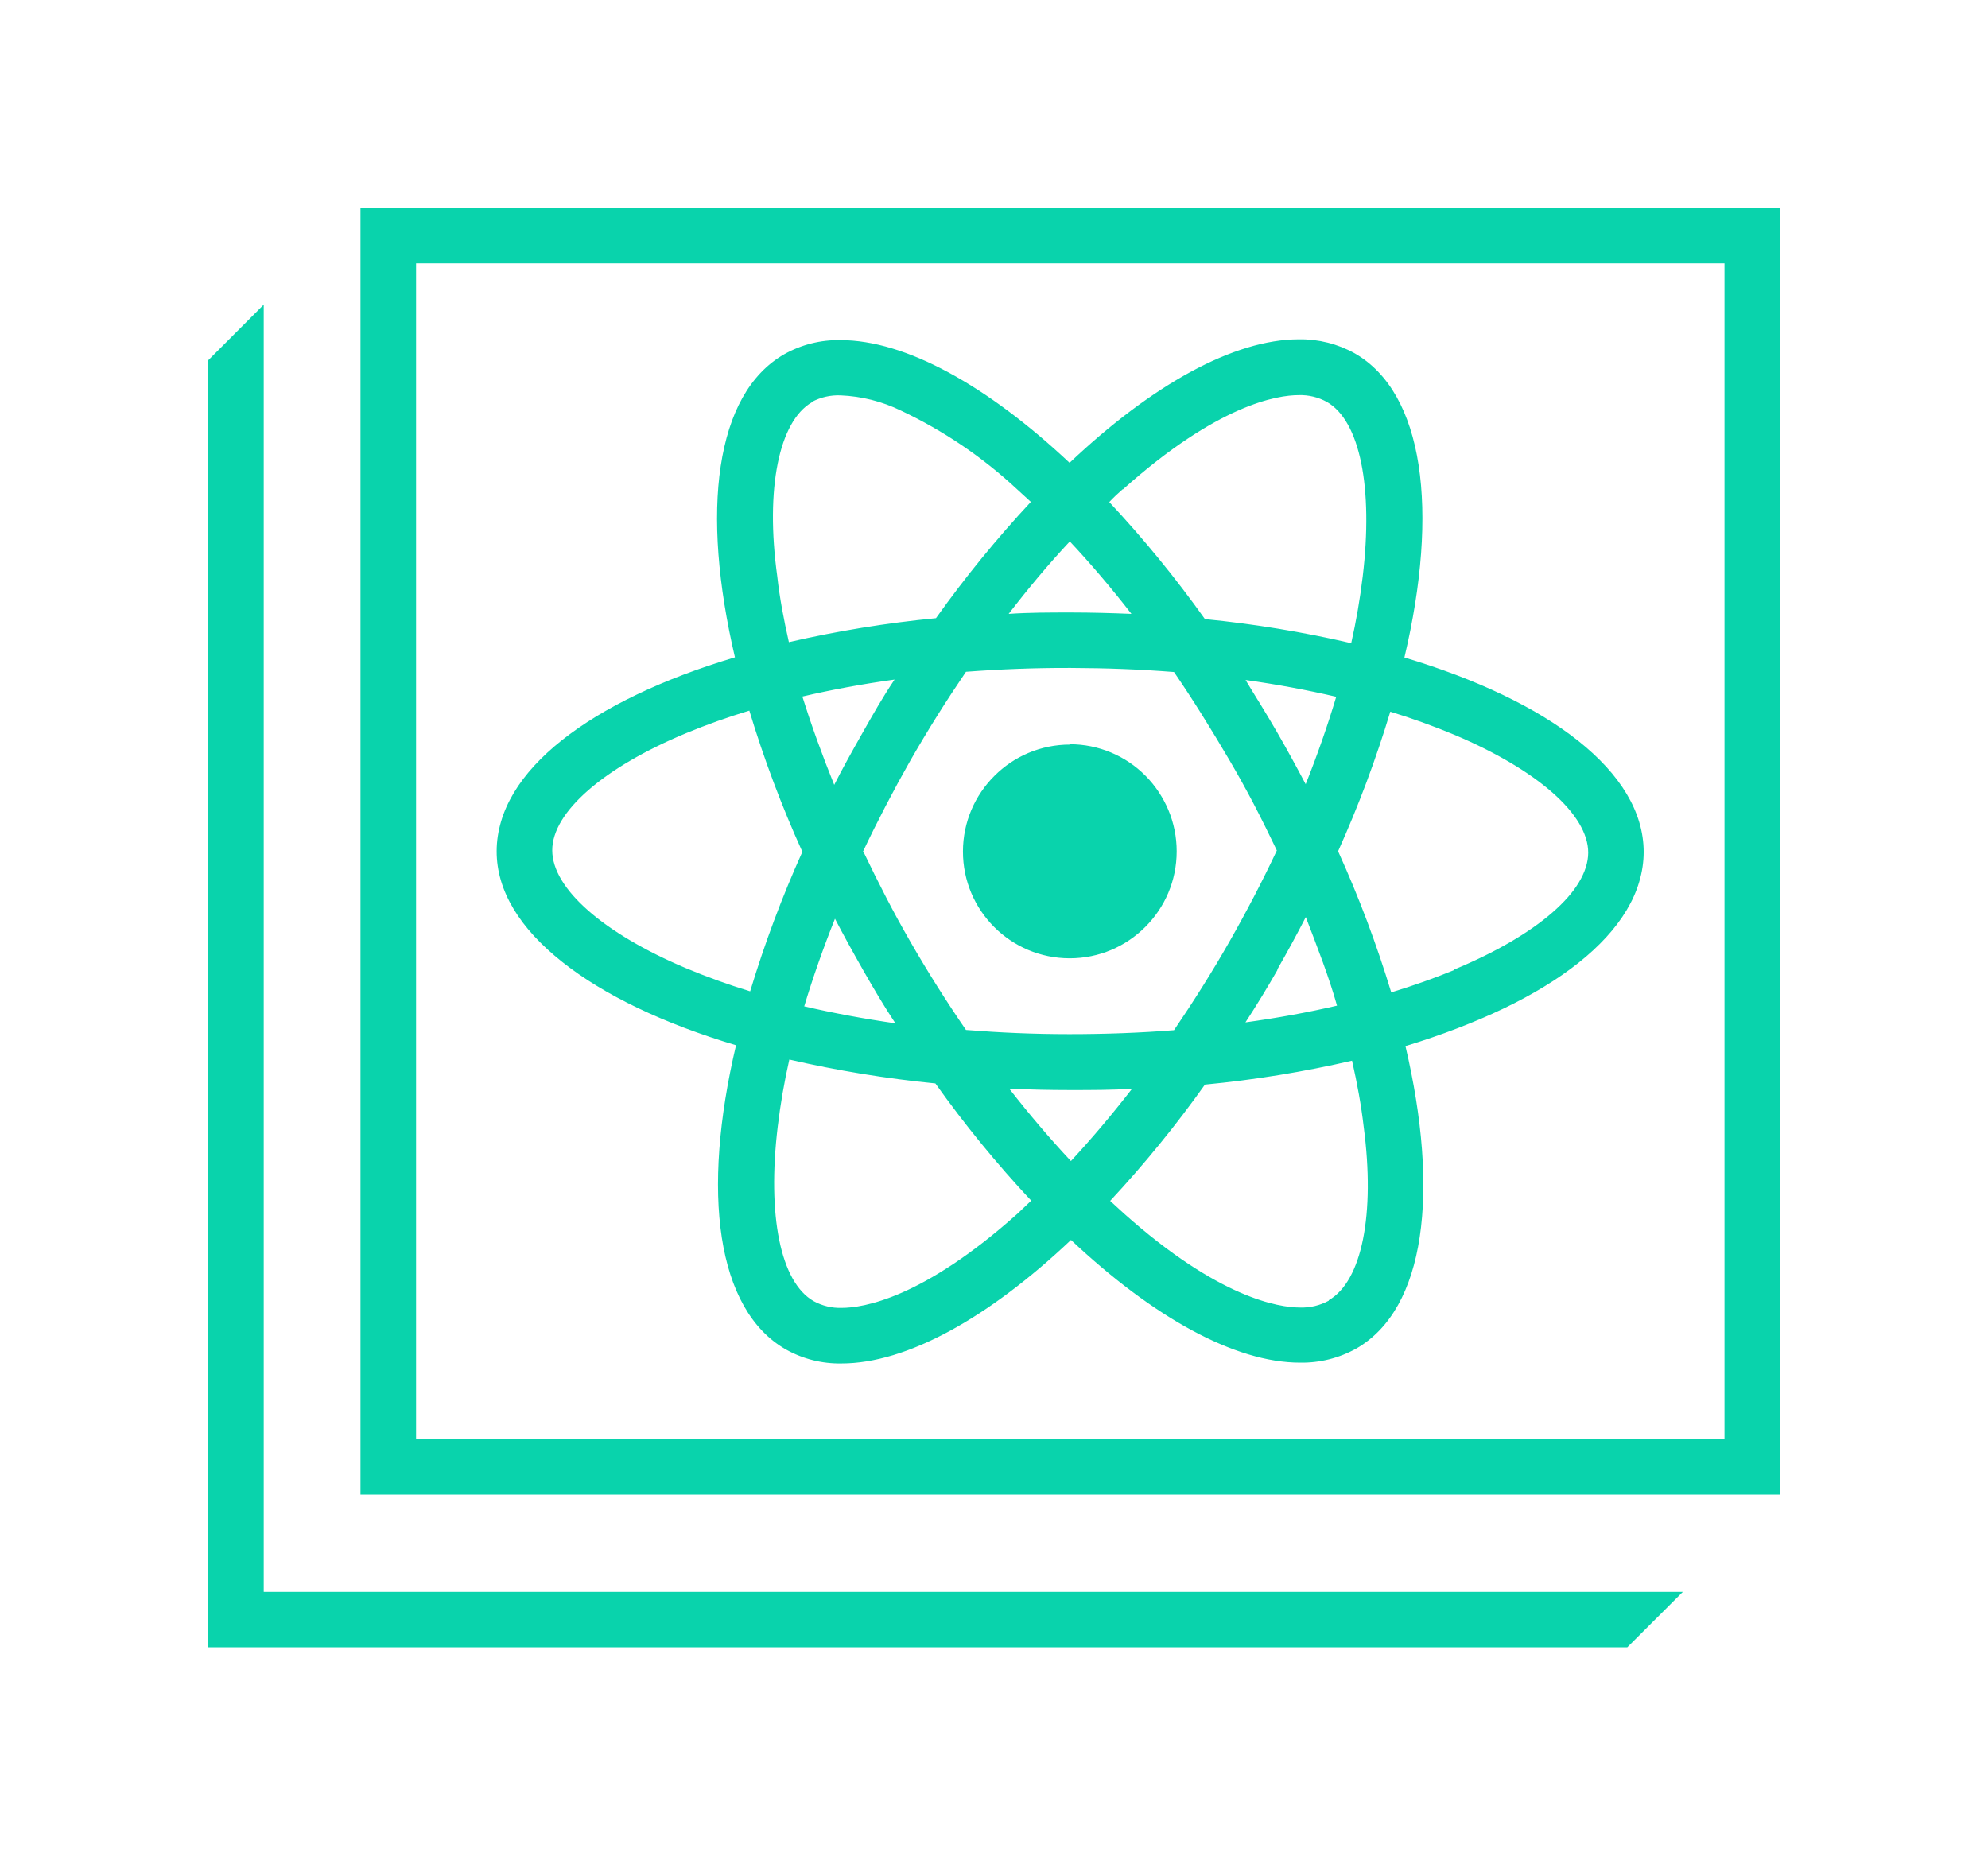
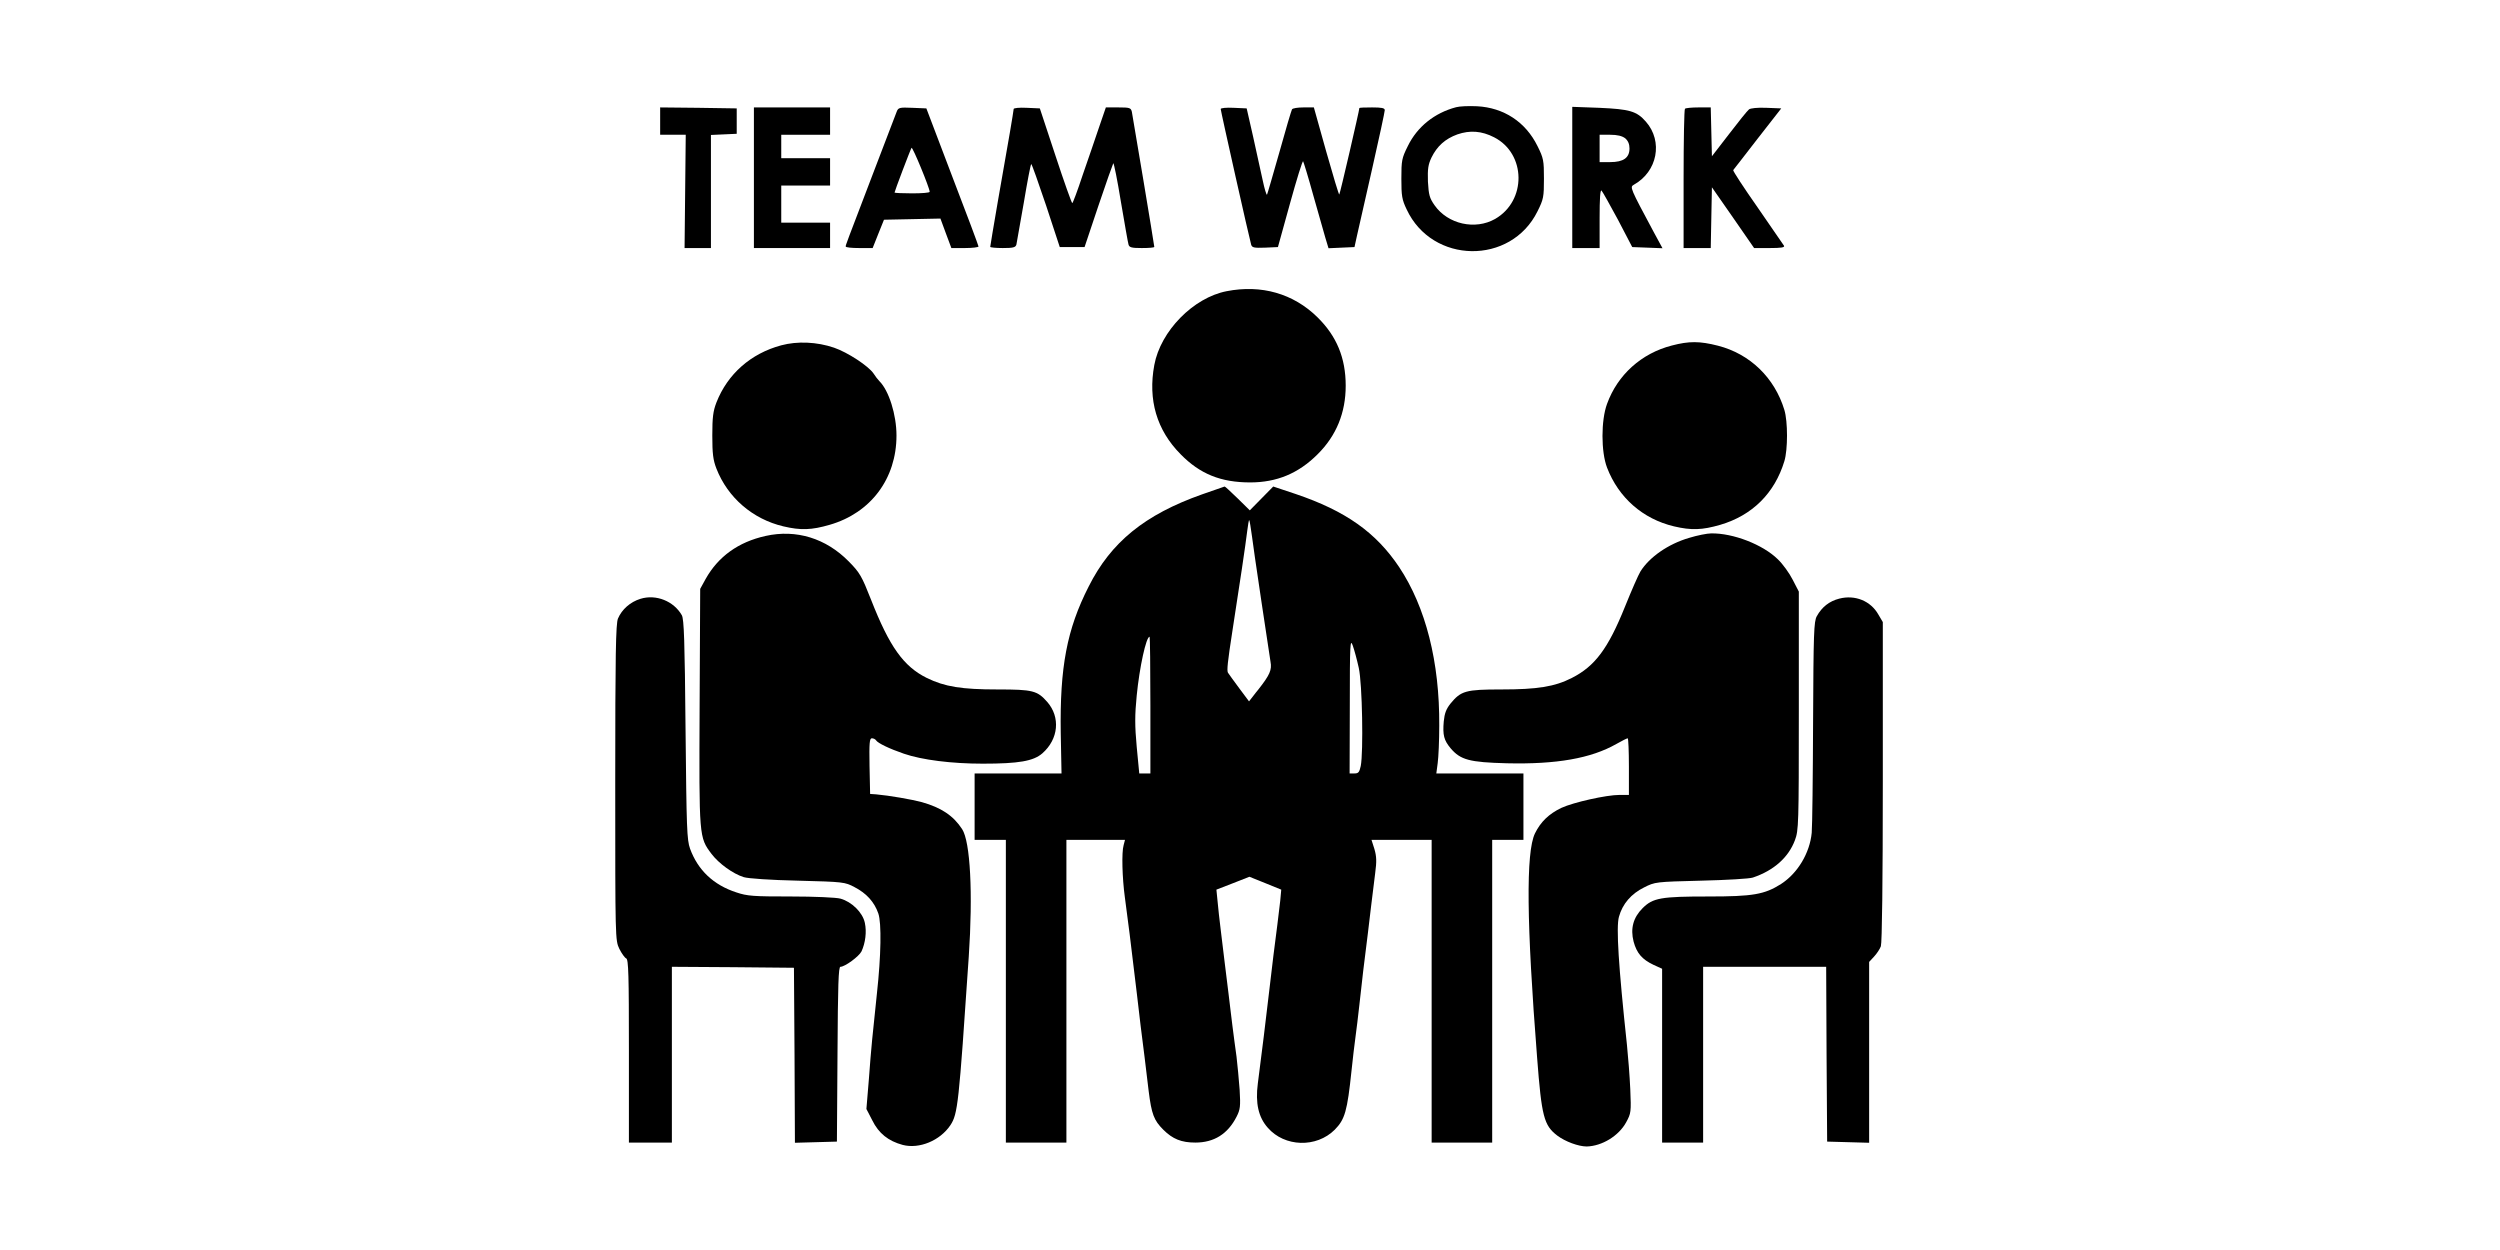
- <svg xmlns="http://www.w3.org/2000/svg" viewBox="0 0 170.96 159.93">
-   <defs>
-     <style>.cls-1{fill:#09d3ac;}</style>
-   </defs>
-   <path class="cls-1" d="M141.35,73.27c0-6.89-8.11-13-20.58-16.73,3-12.67,1.69-22.75-4.28-26.16a9.55,9.55,0,0,0-4.79-1.2c-5.57,0-12.61,3.89-19.72,10.62-7.11-6.68-14.13-10.55-19.69-10.55a9.46,9.46,0,0,0-4.86,1.22c-5.94,3.42-7.17,13.44-4.21,26.05-12.41,3.71-20.48,9.77-20.5,16.63s8.12,13,20.59,16.72c-3,12.68-1.7,22.75,4.28,26.16a9.41,9.41,0,0,0,4.78,1.2c5.58,0,12.62-3.89,19.73-10.62,7.1,6.68,14.12,10.55,19.69,10.55a9.59,9.59,0,0,0,4.86-1.22c5.94-3.42,7.16-13.44,4.21-26C133.27,86.18,141.34,80.12,141.35,73.27ZM96.56,42.06c8.19-7.33,13.31-8.12,15.13-8.12h0a4.71,4.71,0,0,1,2.42.58c2.86,1.63,4,7.38,3.09,15a56.73,56.73,0,0,1-1,5.79,97.7,97.7,0,0,0-12.58-2.07,98.47,98.47,0,0,0-8.24-10.08C95.75,42.79,96.15,42.42,96.56,42.06ZM71.77,78.94c.78,1.5,1.61,3,2.47,4.51S76,86.49,77,88c-2.71-.39-5.34-.88-7.84-1.46C69.86,84,70.75,81.5,71.77,78.94ZM69,59.9c2.53-.59,5.18-1.08,7.93-1.46-1,1.48-1.86,3-2.76,4.59s-1.69,3-2.46,4.52Q70.18,63.65,69,59.9Zm5.21,13.34q1.86-3.93,4.09-7.86c1.5-2.62,3.11-5.17,4.77-7.61,2.91-.22,5.91-.34,9-.33s6,.12,8.89.35c1.66,2.42,3.25,5,4.75,7.55s2.88,5.22,4.12,7.83c-1.23,2.62-2.6,5.25-4.08,7.85s-3.11,5.18-4.77,7.62c-2.91.23-5.91.34-9,.34s-6-.13-8.89-.36c-1.66-2.42-3.26-4.94-4.76-7.55S75.5,75.85,74.25,73.24Zm32.86-14.77c2.72.38,5.35.87,7.84,1.45-.74,2.47-1.62,5-2.64,7.55-.79-1.5-1.61-3-2.48-4.51S108,59.93,107.11,58.47Zm2.76,24.92q1.29-2.27,2.46-4.53c1,2.6,2,5.16,2.7,7.66-2.52.59-5.17,1.07-7.92,1.45Q108.52,85.75,109.87,83.39ZM92,46.56c1.8,1.92,3.57,4,5.3,6.23-1.71-.07-3.46-.12-5.23-.12s-3.58,0-5.33.12C88.45,50.57,90.2,48.48,92,46.56Zm-22.18-12A4.82,4.82,0,0,1,72.29,34a13.11,13.11,0,0,1,5.19,1.31,39.07,39.07,0,0,1,10,6.78l1.17,1.07a98.49,98.49,0,0,0-8.16,10,98.88,98.88,0,0,0-12.65,2.06c-.44-1.94-.8-3.84-1-5.67C65.8,42,67,36.24,69.81,34.6ZM64.53,85.26a58.75,58.75,0,0,1-5.54-2c-7.1-3-11.5-6.85-11.5-10.14S51.91,66,59,63.05a57.63,57.63,0,0,1,5.44-1.94A97.93,97.93,0,0,0,69,73.25,98.72,98.72,0,0,0,64.53,85.26Zm23,19.1c-8.19,7.33-13.31,8.11-15.14,8.11a4.69,4.69,0,0,1-2.42-.58c-2.86-1.63-4-7.38-3.09-15a56.07,56.07,0,0,1,1-5.78,99.51,99.51,0,0,0,12.58,2.06,97.17,97.17,0,0,0,8.24,10.08Zm4.57-4.51c-1.8-1.92-3.57-4-5.31-6.23,1.72.08,3.47.12,5.24.12s3.58,0,5.33-.11C95.63,95.85,93.87,97.93,92.09,99.85Zm22.18,12a4.82,4.82,0,0,1-2.48.59c-1.82,0-7-.8-15.16-8.1l-1.17-1.07a98.44,98.44,0,0,0,8.15-10,97,97,0,0,0,12.66-2.06c.44,1.94.79,3.84,1,5.67C118.27,104.42,117.12,110.18,114.27,111.81Zm10.8-28.44c-1.71.7-3.52,1.35-5.44,1.93a98.54,98.54,0,0,0-4.57-12.14,98.1,98.1,0,0,0,4.49-12,58.75,58.75,0,0,1,5.54,2c7.09,3,11.5,6.85,11.49,10.14S132.17,80.42,125.07,83.37ZM92,82.39a9.18,9.18,0,1,0-9.17-9.19A9.17,9.17,0,0,0,92,82.39ZM31,17.88V128.53H153.07V17.88ZM148.3,123.77H35.78V22.65H148.3Zm-85-33.9c-3,12.68-1.7,22.75,4.28,26.16a9.41,9.41,0,0,0,4.78,1.2c5.58,0,12.62-3.89,19.73-10.62,7.1,6.68,14.12,10.55,19.69,10.55a9.59,9.59,0,0,0,4.86-1.22c5.94-3.42,7.16-13.44,4.21-26,12.41-3.72,20.48-9.78,20.49-16.63s-8.11-13-20.58-16.73c3-12.67,1.69-22.75-4.28-26.16a9.55,9.55,0,0,0-4.79-1.2c-5.57,0-12.61,3.89-19.72,10.62-7.11-6.68-14.13-10.55-19.69-10.55a9.46,9.46,0,0,0-4.86,1.22c-5.94,3.42-7.17,13.44-4.21,26.05-12.41,3.71-20.48,9.77-20.5,16.63S50.84,86.13,63.31,89.87Zm24.21,14.49c-8.19,7.33-13.31,8.11-15.14,8.11a4.69,4.69,0,0,1-2.42-.58c-2.86-1.63-4-7.38-3.09-15a56.07,56.07,0,0,1,1-5.78,99.51,99.51,0,0,0,12.58,2.06,97.17,97.17,0,0,0,8.24,10.08Zm24.79-36.89c-.79-1.5-1.61-3-2.48-4.51s-1.8-3-2.72-4.49c2.72.38,5.35.87,7.84,1.45C114.21,62.39,113.33,64.92,112.31,67.47Zm2.72,19c-2.52.59-5.17,1.07-7.92,1.45q1.41-2.22,2.76-4.58t2.46-4.53C113.37,81.46,114.28,84,115,86.52Zm-5.21-13.35c-1.23,2.62-2.6,5.25-4.08,7.85s-3.11,5.18-4.77,7.62c-2.91.23-5.91.34-9,.34s-6-.13-8.89-.36c-1.66-2.42-3.26-4.94-4.76-7.55s-2.87-5.22-4.12-7.83q1.86-3.93,4.09-7.86c1.5-2.62,3.11-5.17,4.77-7.61,2.91-.22,5.91-.34,9-.33s6,.12,8.89.35c1.66,2.42,3.25,5,4.75,7.55S108.58,70.56,109.82,73.17ZM77,88c-2.71-.39-5.34-.88-7.84-1.46.74-2.46,1.63-5,2.65-7.55.78,1.5,1.61,3,2.47,4.51S76,86.49,77,88ZM74.21,63c-.87,1.5-1.69,3-2.46,4.52Q70.18,63.65,69,59.9c2.53-.59,5.18-1.08,7.93-1.46C76,59.92,75.11,61.45,74.21,63ZM92.09,99.85c-1.8-1.92-3.57-4-5.31-6.23,1.72.08,3.47.12,5.24.12s3.58,0,5.33-.11C95.63,95.85,93.87,97.93,92.09,99.85Zm22.18,12a4.82,4.82,0,0,1-2.48.59c-1.82,0-7-.8-15.16-8.1l-1.17-1.07a98.44,98.44,0,0,0,8.15-10,97,97,0,0,0,12.66-2.06c.44,1.94.79,3.84,1,5.67C118.27,104.42,117.12,110.18,114.27,111.81Zm5.28-50.66a58.75,58.75,0,0,1,5.54,2c7.09,3,11.5,6.85,11.49,10.14s-4.41,7.16-11.51,10.11c-1.71.7-3.52,1.35-5.44,1.93a98.54,98.54,0,0,0-4.57-12.14A98.1,98.1,0,0,0,119.55,61.15Zm-23-19.09c8.19-7.33,13.31-8.12,15.13-8.12h0a4.71,4.71,0,0,1,2.42.58c2.86,1.63,4,7.38,3.09,15a56.73,56.73,0,0,1-1,5.79,97.7,97.7,0,0,0-12.58-2.07,98.47,98.47,0,0,0-8.24-10.08C95.75,42.79,96.15,42.42,96.56,42.06ZM92,46.56c1.8,1.92,3.57,4,5.3,6.23-1.71-.07-3.46-.12-5.23-.12s-3.58,0-5.33.12C88.45,50.57,90.2,48.48,92,46.56Zm-22.18-12A4.82,4.82,0,0,1,72.29,34a13.11,13.11,0,0,1,5.19,1.31,39.07,39.07,0,0,1,10,6.78l1.17,1.07a98.49,98.49,0,0,0-8.16,10,98.88,98.88,0,0,0-12.65,2.06c-.44-1.94-.8-3.84-1-5.67C65.8,42,67,36.24,69.81,34.6ZM59,63.05a57.63,57.63,0,0,1,5.44-1.94A97.93,97.93,0,0,0,69,73.25a98.72,98.72,0,0,0-4.49,12,58.75,58.75,0,0,1-5.54-2c-7.1-3-11.5-6.85-11.5-10.14S51.91,66,59,63.05Zm33,1a9.18,9.18,0,1,0,9.17,9.19A9.17,9.17,0,0,0,92,64Zm0,0a9.18,9.18,0,1,0,9.17,9.19A9.17,9.17,0,0,0,92,64Zm0,0a9.18,9.18,0,1,0,9.17,9.19A9.17,9.17,0,0,0,92,64Zm49.35,9.24c0-6.89-8.11-13-20.58-16.73,3-12.67,1.69-22.75-4.28-26.16a9.55,9.55,0,0,0-4.79-1.2c-5.57,0-12.61,3.89-19.72,10.62-7.11-6.68-14.13-10.55-19.69-10.55a9.46,9.46,0,0,0-4.86,1.22c-5.94,3.42-7.17,13.44-4.21,26.05-12.41,3.71-20.48,9.77-20.5,16.63s8.12,13,20.59,16.72c-3,12.68-1.7,22.75,4.28,26.16a9.41,9.41,0,0,0,4.78,1.2c5.58,0,12.62-3.89,19.73-10.62,7.1,6.68,14.12,10.55,19.69,10.55a9.59,9.59,0,0,0,4.86-1.22c5.94-3.42,7.16-13.44,4.21-26C133.27,86.18,141.34,80.12,141.35,73.27ZM96.56,42.06c8.19-7.33,13.31-8.12,15.13-8.12h0a4.71,4.71,0,0,1,2.42.58c2.86,1.63,4,7.38,3.09,15a56.73,56.73,0,0,1-1,5.79,97.7,97.7,0,0,0-12.58-2.07,98.47,98.47,0,0,0-8.24-10.08C95.75,42.79,96.15,42.42,96.56,42.06ZM71.77,78.94c.78,1.5,1.61,3,2.47,4.51S76,86.49,77,88c-2.71-.39-5.34-.88-7.84-1.46C69.86,84,70.75,81.5,71.77,78.94ZM69,59.9c2.53-.59,5.18-1.08,7.93-1.46-1,1.48-1.86,3-2.76,4.59s-1.69,3-2.46,4.52Q70.18,63.65,69,59.9Zm5.21,13.34q1.86-3.93,4.09-7.86c1.5-2.62,3.11-5.17,4.77-7.61,2.91-.22,5.91-.34,9-.33s6,.12,8.89.35c1.66,2.42,3.25,5,4.75,7.55s2.88,5.22,4.12,7.83c-1.23,2.62-2.6,5.25-4.08,7.85s-3.11,5.18-4.77,7.62c-2.91.23-5.91.34-9,.34s-6-.13-8.89-.36c-1.66-2.42-3.26-4.94-4.76-7.55S75.5,75.85,74.25,73.24Zm32.86-14.77c2.72.38,5.35.87,7.84,1.45-.74,2.47-1.62,5-2.64,7.55-.79-1.5-1.61-3-2.48-4.51S108,59.93,107.11,58.47Zm2.76,24.92q1.29-2.27,2.46-4.53c1,2.6,2,5.16,2.7,7.66-2.52.59-5.17,1.07-7.92,1.45Q108.52,85.75,109.87,83.39ZM92,46.56c1.8,1.92,3.57,4,5.3,6.23-1.71-.07-3.46-.12-5.23-.12s-3.58,0-5.33.12C88.45,50.57,90.2,48.48,92,46.56Zm-22.18-12A4.82,4.82,0,0,1,72.29,34a13.11,13.11,0,0,1,5.19,1.31,39.07,39.07,0,0,1,10,6.78l1.17,1.07a98.49,98.49,0,0,0-8.16,10,98.88,98.88,0,0,0-12.65,2.06c-.44-1.94-.8-3.84-1-5.67C65.8,42,67,36.24,69.81,34.6ZM64.53,85.26a58.75,58.75,0,0,1-5.54-2c-7.1-3-11.5-6.85-11.5-10.14S51.91,66,59,63.05a57.63,57.63,0,0,1,5.44-1.94A97.93,97.93,0,0,0,69,73.25,98.72,98.72,0,0,0,64.53,85.26Zm23,19.1c-8.19,7.33-13.31,8.11-15.14,8.11a4.69,4.69,0,0,1-2.42-.58c-2.86-1.63-4-7.38-3.09-15a56.07,56.07,0,0,1,1-5.78,99.51,99.51,0,0,0,12.58,2.06,97.17,97.17,0,0,0,8.24,10.08Zm4.57-4.51c-1.8-1.92-3.57-4-5.31-6.23,1.72.08,3.47.12,5.24.12s3.58,0,5.33-.11C95.63,95.85,93.87,97.93,92.09,99.85Zm22.18,12a4.82,4.82,0,0,1-2.48.59c-1.82,0-7-.8-15.16-8.1l-1.17-1.07a98.44,98.44,0,0,0,8.15-10,97,97,0,0,0,12.66-2.06c.44,1.94.79,3.84,1,5.67C118.27,104.42,117.12,110.18,114.27,111.81Zm10.8-28.44c-1.71.7-3.52,1.35-5.44,1.93a98.54,98.54,0,0,0-4.57-12.14,98.1,98.1,0,0,0,4.49-12,58.75,58.75,0,0,1,5.54,2c7.09,3,11.5,6.85,11.49,10.14S132.17,80.42,125.07,83.37ZM92,82.39a9.18,9.18,0,1,0-9.17-9.19A9.17,9.17,0,0,0,92,82.39Zm-69.32,54.5V26.2L17.89,31V141.66H139.94l4.78-4.77Z" />
+ <svg xmlns="http://www.w3.org/2000/svg" version="1.0" width="1280pt" height="640pt" viewBox="0 0 1280 640" preserveAspectRatio="xMidYMid meet">
+   <g transform="translate(0,640) scale(0.1,-0.1)" fill="#000000" stroke="none">
+     <path d="M7455 5851 c-110 -29 -199 -100 -247 -199 -31 -62 -33 -74 -33 -167 0 -88 3 -107 27 -157 131 -281 534 -286 670 -10 31 62 33 74 33 167 0 93 -2 105 -33 167 -61 124 -173 197 -310 204 -42 2 -90 0 -107 -5z m195 -154 c164 -84 167 -325 5 -418 -102 -58 -242 -27 -310 70 -26 37 -30 53 -34 121 -2 65 1 87 18 123 29 59 70 96 133 119 64 22 124 18 188 -15z" />
+     <path d="M3380 5780 l0 -70 65 0 66 0 -3 -290 -3 -290 68 0 67 0 0 290 0 289 66 3 66 3 0 65 0 65 -196 3 -196 2 0 -70z" />
+     <path d="M3860 5490 l0 -360 195 0 195 0 0 65 0 65 -125 0 -125 0 0 95 0 95 125 0 125 0 0 70 0 70 -125 0 -125 0 0 60 0 60 125 0 125 0 0 70 0 70 -195 0 -195 0 0 -360z" />
+     <path d="M4591 5828 c-5 -13 -56 -147 -114 -298 -146 -382 -147 -384 -147 -392 0 -5 31 -8 69 -8 l69 0 29 73 29 72 145 3 144 3 28 -76 28 -75 70 0 c38 0 69 4 69 8 0 4 -60 165 -134 357 l-133 350 -72 3 c-66 3 -72 1 -80 -20z m169 -410 c0 -5 -40 -8 -90 -8 -49 0 -90 2 -90 4 0 6 81 220 87 229 5 8 93 -206 93 -225z" />
+     <path d="M5190 5842 c0 -5 -9 -58 -19 -118 -30 -167 -101 -580 -101 -588 0 -3 29 -6 64 -6 53 0 66 3 70 18 2 9 19 106 38 215 18 108 35 197 38 197 3 0 37 -96 76 -212 l70 -213 64 0 63 0 71 212 c39 116 74 214 76 217 3 3 21 -86 39 -197 19 -111 36 -210 39 -219 4 -15 16 -18 68 -18 35 0 64 2 64 6 0 9 -110 667 -115 692 -5 20 -11 22 -69 22 l-64 0 -35 -102 c-19 -57 -57 -167 -84 -245 -26 -79 -50 -143 -53 -143 -3 0 -42 109 -86 243 l-80 242 -67 3 c-37 2 -67 -1 -67 -6z" />
+     <path d="M6250 5842 c0 -10 147 -665 156 -695 5 -15 15 -17 71 -15 l66 3 62 224 c34 123 64 220 67 215 3 -5 27 -83 52 -174 26 -91 54 -189 62 -218 l16 -53 66 3 67 3 12 55 c7 30 42 185 78 344 36 158 65 294 65 302 0 11 -16 14 -65 14 -36 0 -65 -1 -65 -3 0 -11 -99 -440 -103 -443 -2 -2 -32 97 -67 221 l-63 225 -53 0 c-29 0 -56 -4 -59 -10 -3 -5 -33 -105 -65 -221 -33 -116 -61 -213 -63 -216 -3 -2 -13 31 -22 74 -9 43 -32 143 -49 223 l-33 145 -66 3 c-37 2 -67 -1 -67 -6z" />
+     <path d="M8050 5491 l0 -361 70 0 70 0 0 152 c0 101 3 149 10 142 5 -5 43 -73 84 -149 l73 -140 78 -3 77 -3 -45 83 c-121 226 -123 230 -102 242 121 67 151 222 62 323 -47 54 -83 64 -239 71 l-138 5 0 -362z m271 201 c15 -13 22 -30 22 -52 0 -48 -31 -70 -99 -70 l-54 0 0 70 0 70 54 0 c37 0 61 -6 77 -18z" />
+     <path d="M8627 5843 c-4 -3 -7 -165 -7 -360 l0 -353 70 0 69 0 3 156 3 155 108 -155 108 -156 80 0 c59 0 78 3 73 12 -4 6 -65 94 -135 196 -71 101 -127 187 -125 191 3 3 59 76 125 161 l121 155 -76 3 c-46 2 -81 -2 -89 -8 -8 -6 -54 -63 -102 -126 l-88 -114 -3 125 -3 125 -63 0 c-34 0 -66 -3 -69 -7z" />
+     <path d="M6280 4909 c-170 -33 -338 -204 -370 -378 -33 -178 12 -333 135 -457 99 -101 206 -144 356 -144 136 0 247 46 345 144 96 95 144 213 144 351 0 142 -46 254 -145 351 -123 121 -287 168 -465 133z" />
+     <path d="M4000 4632 c-156 -42 -275 -147 -332 -293 -17 -44 -21 -76 -21 -169 0 -93 4 -125 21 -169 58 -149 186 -259 343 -296 89 -21 144 -19 237 8 211 61 342 237 342 457 0 107 -39 230 -87 278 -8 8 -22 26 -30 39 -26 39 -133 109 -203 133 -88 30 -188 34 -270 12z" />
+     <path d="M8560 4631 c-156 -40 -278 -150 -332 -299 -31 -84 -31 -245 0 -326 59 -154 183 -263 343 -301 89 -21 144 -19 237 8 163 48 278 161 328 326 18 59 18 203 0 262 -50 165 -176 287 -340 329 -94 24 -148 24 -236 1z" />
+     <path d="M6155 3869 c-294 -104 -467 -245 -581 -472 -112 -220 -148 -413 -143 -750 l4 -207 -222 0 -223 0 0 -170 0 -170 80 0 80 0 0 -775 0 -775 155 0 155 0 0 775 0 775 150 0 150 0 -7 -27 c-11 -37 -7 -169 6 -265 16 -117 29 -222 62 -498 5 -47 14 -120 19 -162 14 -107 27 -215 41 -333 15 -120 27 -151 75 -199 48 -48 93 -66 164 -66 96 0 166 44 211 132 19 37 21 53 16 138 -4 52 -11 129 -16 170 -6 41 -15 112 -21 158 -5 45 -15 119 -20 165 -6 45 -15 118 -20 162 -5 44 -14 118 -20 165 -6 47 -13 112 -16 145 l-6 60 85 33 84 33 82 -33 81 -33 -5 -55 c-4 -30 -10 -86 -15 -125 -13 -97 -27 -213 -40 -325 -17 -146 -42 -352 -60 -488 -13 -100 3 -172 51 -226 86 -99 249 -104 343 -10 52 53 64 94 86 304 6 58 15 134 20 170 5 36 14 110 20 165 6 55 15 135 20 177 21 165 29 236 40 328 6 52 16 129 21 170 8 60 7 85 -4 123 l-15 47 154 0 154 0 0 -775 0 -775 155 0 155 0 0 775 0 775 80 0 80 0 0 170 0 170 -223 0 -223 0 7 53 c4 28 8 115 8 192 2 326 -69 606 -205 811 -119 178 -274 288 -531 375 l-114 38 -60 -61 -60 -61 -62 61 c-35 34 -65 62 -67 61 -3 -1 -54 -19 -115 -40z m255 -214 c11 -82 13 -95 50 -345 26 -172 36 -240 45 -298 8 -42 -4 -68 -62 -142 -7 -8 -20 -25 -30 -38 l-18 -23 -50 67 c-28 37 -53 73 -58 80 -6 11 -2 53 23 214 37 237 67 439 76 513 4 31 8 56 10 54 2 -1 8 -38 14 -82z m-520 -865 l0 -350 -28 0 -29 0 -13 136 c-10 109 -10 162 0 263 14 143 48 301 66 301 2 0 4 -157 4 -350z m1067 190 c18 -81 24 -431 10 -502 -7 -32 -12 -38 -32 -38 l-25 0 1 348 c0 317 2 344 15 307 8 -22 22 -74 31 -115z" />
+     <path d="M3920 3656 c-140 -31 -243 -106 -307 -220 l-28 -51 -3 -604 c-3 -669 -3 -668 61 -753 37 -49 110 -102 165 -119 22 -7 138 -15 277 -18 234 -6 241 -7 290 -33 62 -32 102 -77 122 -135 17 -49 14 -217 -7 -408 -22 -207 -30 -284 -41 -436 l-13 -157 30 -58 c33 -67 82 -106 156 -126 85 -22 191 22 244 101 38 58 43 105 94 862 22 325 8 590 -34 654 -45 69 -107 110 -206 138 -52 14 -167 34 -235 40 l-30 2 -3 143 c-2 119 0 142 12 142 8 0 18 -5 21 -10 9 -15 70 -44 143 -69 93 -32 245 -51 404 -51 184 0 259 13 305 53 83 73 93 185 25 263 -51 58 -74 64 -254 64 -186 0 -271 14 -363 59 -119 59 -191 160 -285 400 -48 122 -58 139 -114 196 -117 119 -269 166 -426 131z" />
+     <path d="M8648 3646 c-106 -31 -203 -98 -249 -172 -11 -18 -46 -98 -79 -180 -87 -216 -154 -305 -272 -365 -88 -45 -177 -59 -361 -59 -183 0 -207 -7 -261 -73 -22 -28 -30 -50 -34 -91 -6 -70 1 -96 35 -137 51 -60 97 -72 288 -77 254 -6 431 25 561 99 28 16 54 29 58 29 3 0 6 -65 6 -145 l0 -145 -48 0 c-68 0 -236 -38 -297 -66 -65 -31 -107 -72 -136 -131 -47 -97 -43 -461 11 -1148 23 -302 35 -347 103 -399 41 -31 109 -56 151 -56 78 2 164 54 202 124 25 46 26 52 21 170 -3 66 -11 168 -17 226 -43 401 -56 604 -41 656 18 66 63 118 128 150 57 29 60 29 293 35 129 3 249 10 265 16 107 36 182 103 215 191 19 51 20 79 20 663 l0 610 -31 60 c-17 34 -51 81 -76 105 -77 76 -230 135 -342 133 -20 0 -71 -10 -113 -23z" />
+     <path d="M3279 3334 c-52 -16 -95 -54 -115 -101 -11 -26 -14 -181 -14 -840 0 -802 0 -807 21 -851 12 -24 28 -46 35 -49 12 -4 14 -86 14 -474 l0 -469 110 0 110 0 0 450 0 450 313 -2 312 -3 3 -448 2 -448 108 3 107 3 3 447 c2 358 5 448 15 448 23 0 95 53 108 79 20 44 27 100 17 146 -11 53 -67 108 -125 124 -21 6 -133 11 -254 11 -192 0 -223 2 -279 21 -117 38 -197 114 -237 224 -16 45 -18 102 -23 610 -4 456 -8 565 -19 585 -41 72 -132 109 -212 84z" />
+     <path d="M9417 3335 c-51 -13 -89 -43 -115 -90 -15 -27 -17 -86 -19 -540 -1 -280 -4 -537 -7 -569 -10 -104 -72 -207 -157 -262 -85 -54 -145 -64 -371 -64 -244 0 -285 -7 -338 -60 -48 -48 -63 -104 -46 -171 16 -59 43 -91 102 -119 l44 -20 0 -445 0 -445 105 0 105 0 0 450 0 450 315 0 315 0 2 -447 3 -448 108 -3 107 -3 0 463 0 463 25 27 c14 15 30 39 35 53 6 17 10 330 10 843 l0 817 -23 39 c-39 69 -119 102 -200 81z" />
+   </g>
</svg>
